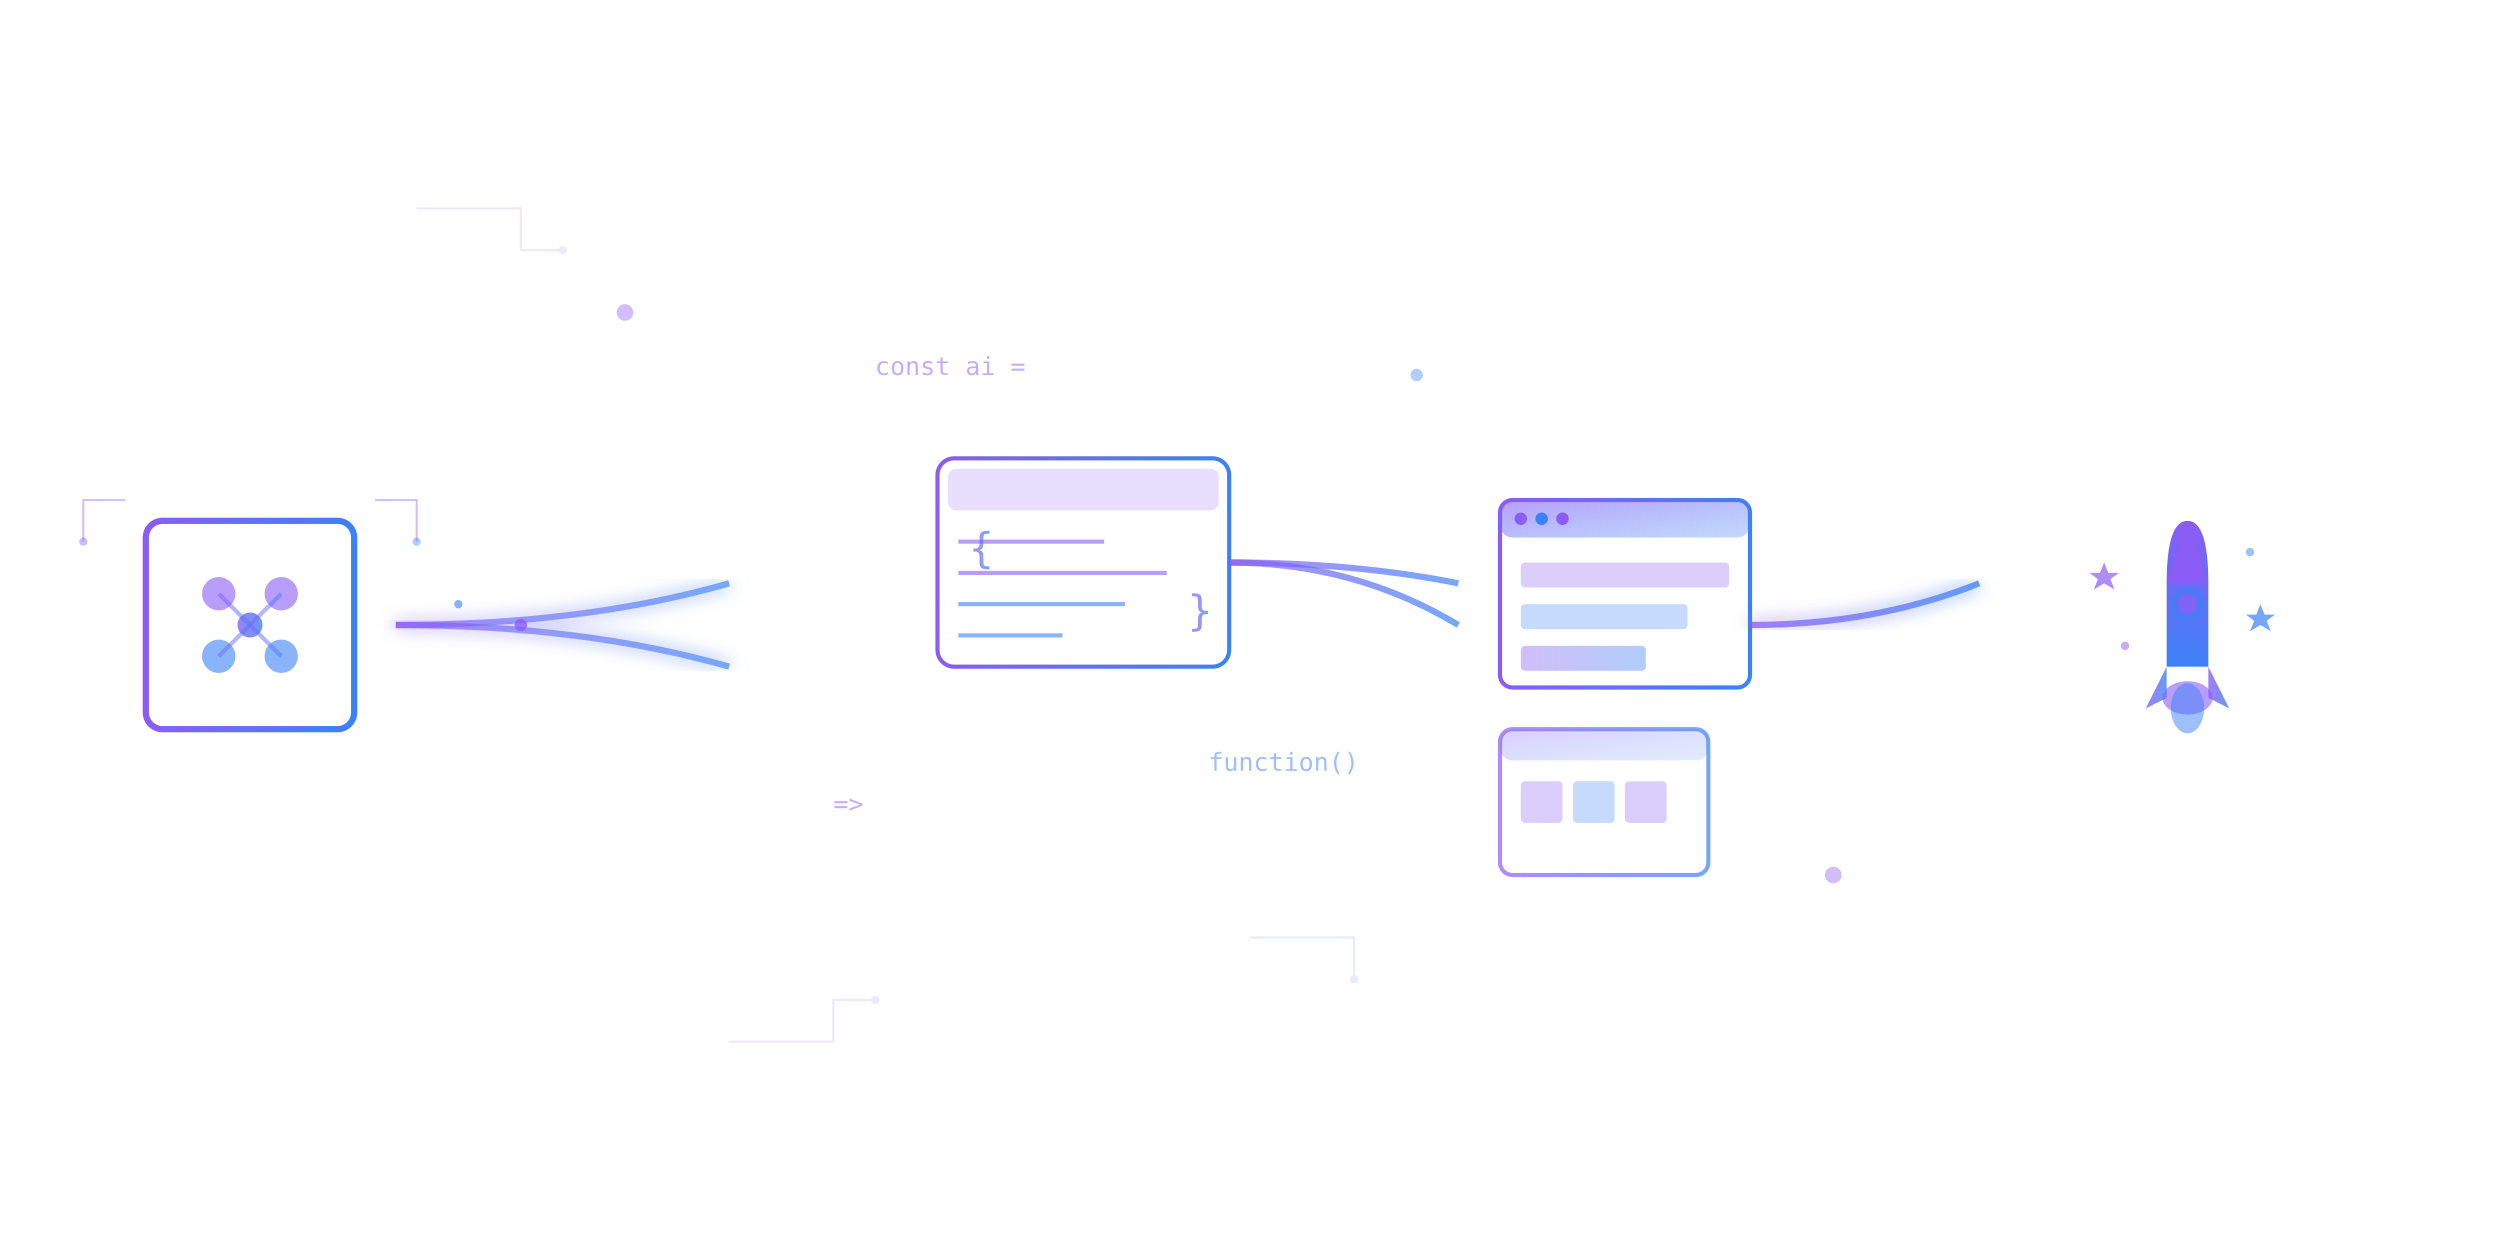
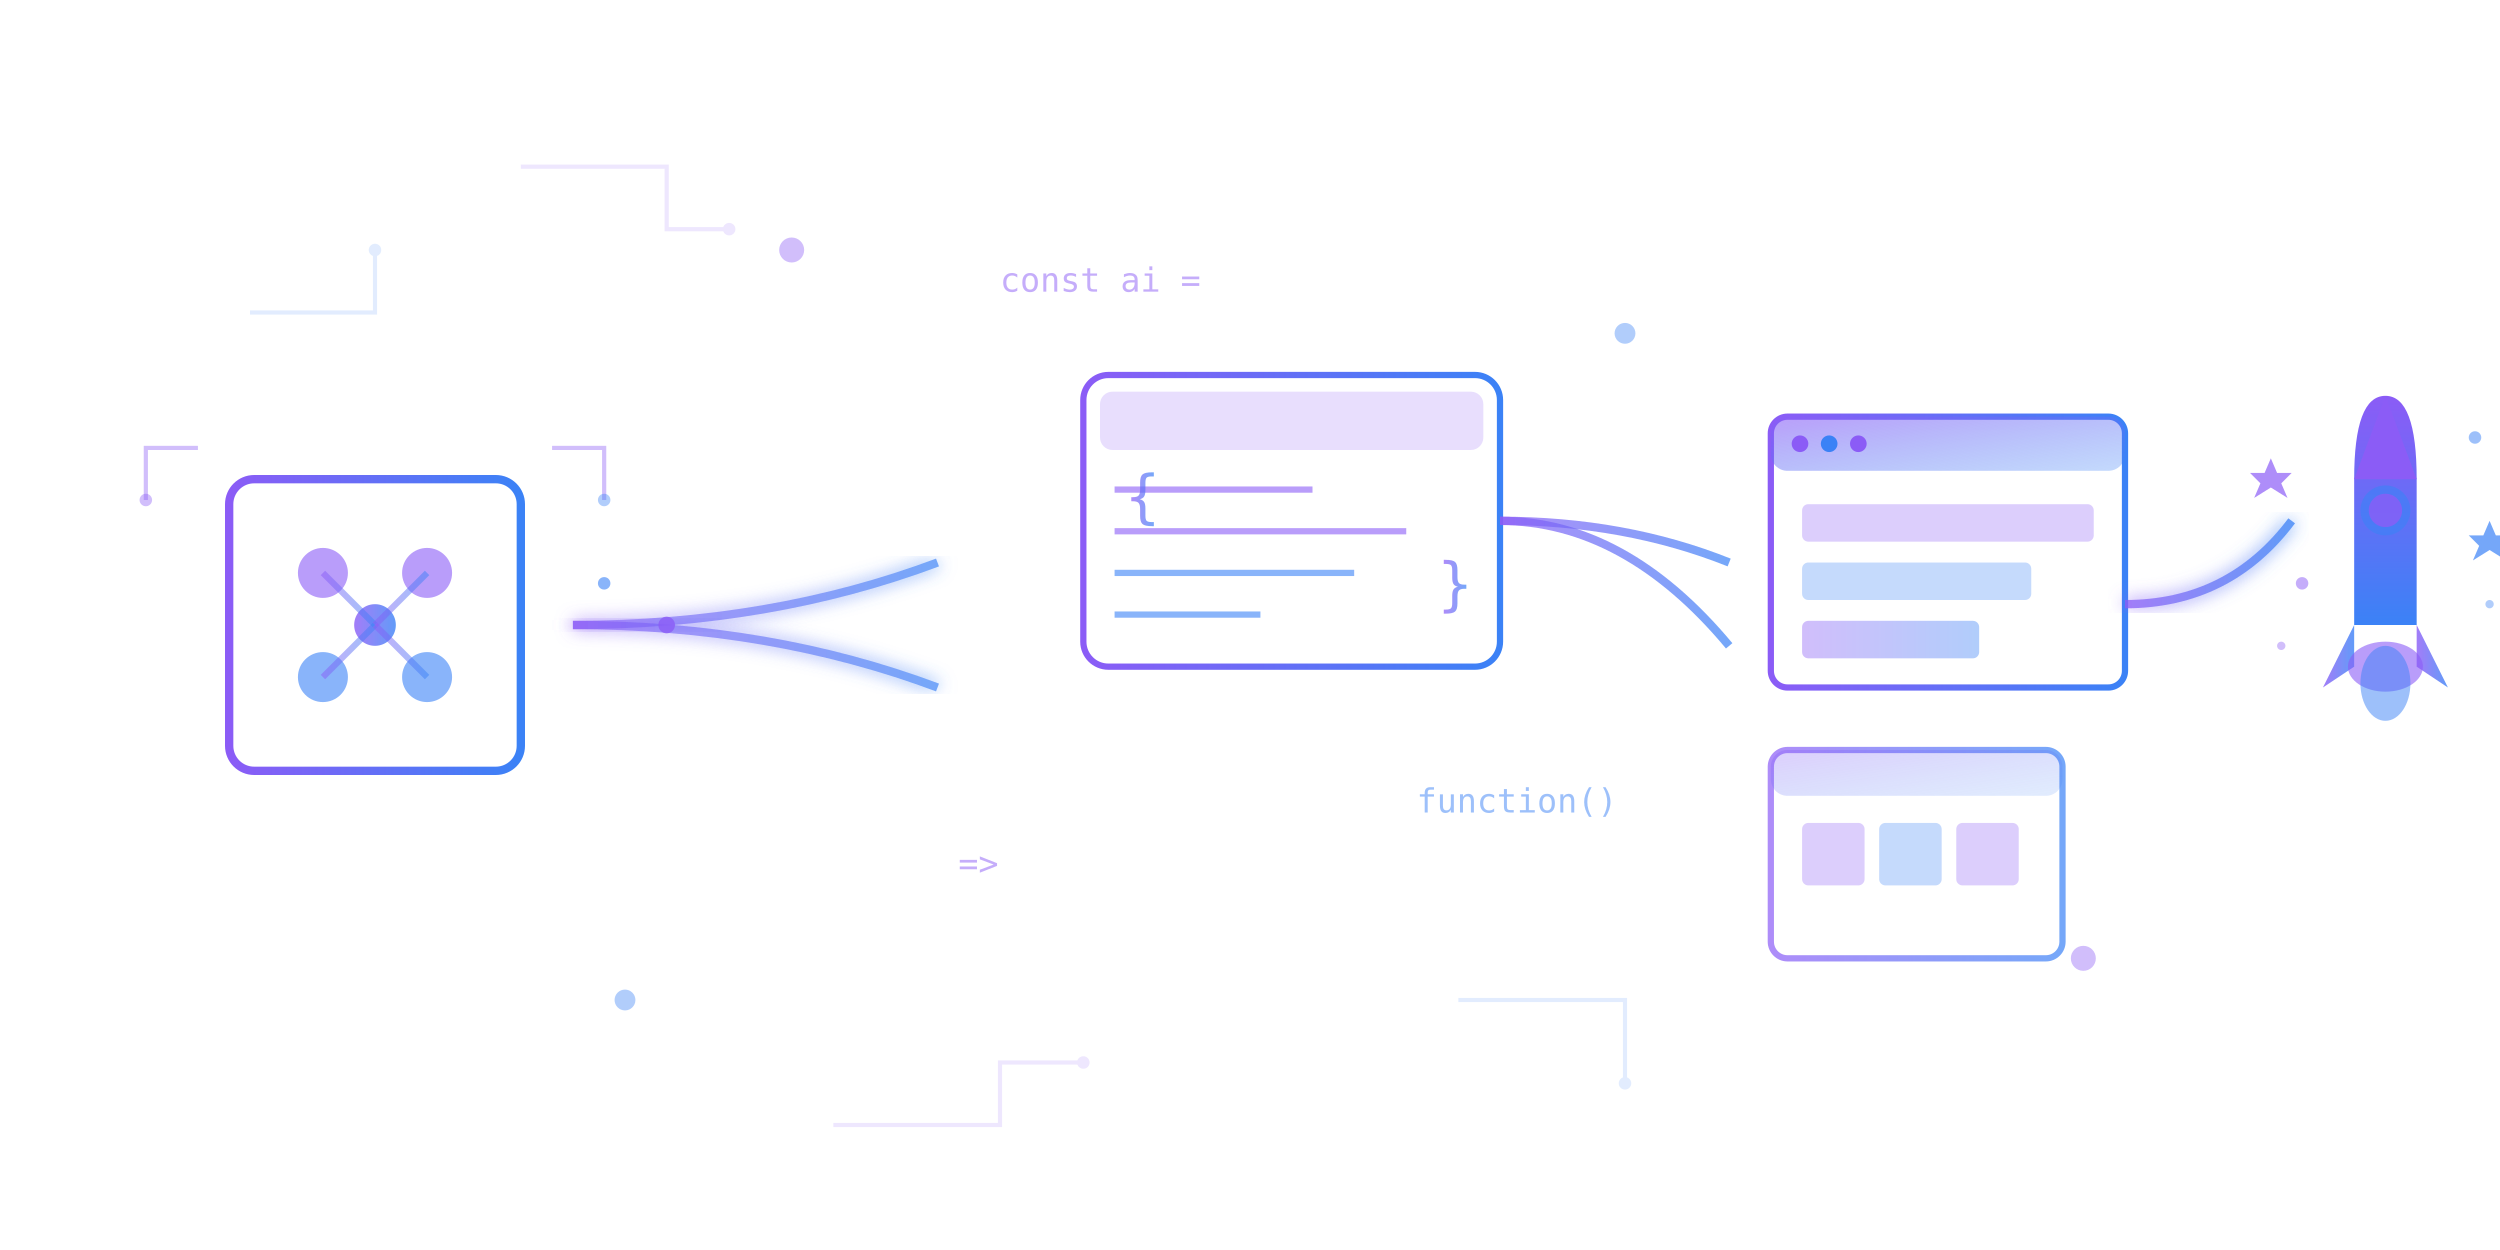
- <svg xmlns="http://www.w3.org/2000/svg" viewBox="0 0 1200 600">
+ <svg xmlns="http://www.w3.org/2000/svg" viewBox="0 0 1200 600" width="100%" height="100%">
  <defs>
    <linearGradient id="purpleBlue" x1="0%" y1="0%" x2="100%" y2="0%">
      <stop offset="0%" style="stop-color:#8b5cf6;stop-opacity:1" />
      <stop offset="100%" style="stop-color:#3b82f6;stop-opacity:1" />
    </linearGradient>
    <linearGradient id="purpleBlueVertical" x1="0%" y1="0%" x2="0%" y2="100%">
      <stop offset="0%" style="stop-color:#8b5cf6;stop-opacity:1" />
      <stop offset="100%" style="stop-color:#3b82f6;stop-opacity:1" />
    </linearGradient>
    <linearGradient id="glowGradient" x1="0%" y1="0%" x2="100%" y2="100%">
      <stop offset="0%" style="stop-color:#8b5cf6;stop-opacity:0.6" />
      <stop offset="100%" style="stop-color:#3b82f6;stop-opacity:0.3" />
    </linearGradient>
    <filter id="glow">
      <feGaussianBlur stdDeviation="4" result="coloredBlur" />
      <feMerge>
        <feMergeNode in="coloredBlur" />
        <feMergeNode in="SourceGraphic" />
      </feMerge>
    </filter>
  </defs>
-   <g transform="translate(120, 300)">
-     <rect x="-50" y="-50" width="100" height="100" rx="8" fill="none" stroke="url(#purpleBlue)" stroke-width="3" />
-     <line x1="-50" y1="-30" x2="-70" y2="-30" stroke="url(#purpleBlue)" stroke-width="2" />
-     <line x1="-50" y1="0" x2="-70" y2="0" stroke="url(#purpleBlue)" stroke-width="2" />
-     <line x1="-50" y1="30" x2="-70" y2="30" stroke="url(#purpleBlue)" stroke-width="2" />
-     <line x1="50" y1="-30" x2="70" y2="-30" stroke="url(#purpleBlue)" stroke-width="2" />
-     <line x1="50" y1="0" x2="70" y2="0" stroke="url(#purpleBlue)" stroke-width="2" />
-     <line x1="50" y1="30" x2="70" y2="30" stroke="url(#purpleBlue)" stroke-width="2" />
-     <circle cx="-15" cy="-15" r="8" fill="#8b5cf6" opacity="0.6" />
-     <circle cx="15" cy="-15" r="8" fill="#8b5cf6" opacity="0.6" />
-     <circle cx="-15" cy="15" r="8" fill="#3b82f6" opacity="0.6" />
-     <circle cx="15" cy="15" r="8" fill="#3b82f6" opacity="0.6" />
-     <circle cx="0" cy="0" r="6" fill="url(#purpleBlue)" opacity="0.8" />
-     <line x1="-15" y1="-15" x2="0" y2="0" stroke="url(#purpleBlue)" stroke-width="2" opacity="0.5" />
-     <line x1="15" y1="-15" x2="0" y2="0" stroke="url(#purpleBlue)" stroke-width="2" opacity="0.5" />
-     <line x1="-15" y1="15" x2="0" y2="0" stroke="url(#purpleBlue)" stroke-width="2" opacity="0.5" />
-     <line x1="15" y1="15" x2="0" y2="0" stroke="url(#purpleBlue)" stroke-width="2" opacity="0.5" />
-     <path d="M -60 -60 L -80 -60 L -80 -40" fill="none" stroke="#8b5cf6" stroke-width="1" opacity="0.4" />
-     <path d="M 60 -60 L 80 -60 L 80 -40" fill="none" stroke="#8b5cf6" stroke-width="1" opacity="0.4" />
-     <circle cx="-80" cy="-40" r="2" fill="#8b5cf6" opacity="0.4" />
-     <circle cx="80" cy="-40" r="2" fill="#3b82f6" opacity="0.4" />
+   <g transform="translate(180, 300)">
+     <rect x="-70" y="-70" width="140" height="140" rx="12" fill="none" stroke="url(#purpleBlue)" stroke-width="4" />
+     <line x1="-70" y1="-40" x2="-95" y2="-40" stroke="url(#purpleBlue)" stroke-width="3" />
+     <line x1="-70" y1="0" x2="-95" y2="0" stroke="url(#purpleBlue)" stroke-width="3" />
+     <line x1="-70" y1="40" x2="-95" y2="40" stroke="url(#purpleBlue)" stroke-width="3" />
+     <line x1="70" y1="-40" x2="95" y2="-40" stroke="url(#purpleBlue)" stroke-width="3" />
+     <line x1="70" y1="0" x2="95" y2="0" stroke="url(#purpleBlue)" stroke-width="3" />
+     <line x1="70" y1="40" x2="95" y2="40" stroke="url(#purpleBlue)" stroke-width="3" />
+     <circle cx="-25" cy="-25" r="12" fill="#8b5cf6" opacity="0.6" />
+     <circle cx="25" cy="-25" r="12" fill="#8b5cf6" opacity="0.6" />
+     <circle cx="-25" cy="25" r="12" fill="#3b82f6" opacity="0.6" />
+     <circle cx="25" cy="25" r="12" fill="#3b82f6" opacity="0.6" />
+     <circle cx="0" cy="0" r="10" fill="url(#purpleBlue)" opacity="0.8" />
+     <line x1="-25" y1="-25" x2="0" y2="0" stroke="url(#purpleBlue)" stroke-width="3" opacity="0.5" />
+     <line x1="25" y1="-25" x2="0" y2="0" stroke="url(#purpleBlue)" stroke-width="3" opacity="0.5" />
+     <line x1="-25" y1="25" x2="0" y2="0" stroke="url(#purpleBlue)" stroke-width="3" opacity="0.5" />
+     <line x1="25" y1="25" x2="0" y2="0" stroke="url(#purpleBlue)" stroke-width="3" opacity="0.5" />
+     <path d="M -85 -85 L -110 -85 L -110 -60" fill="none" stroke="#8b5cf6" stroke-width="2" opacity="0.4" />
+     <path d="M 85 -85 L 110 -85 L 110 -60" fill="none" stroke="#8b5cf6" stroke-width="2" opacity="0.4" />
+     <circle cx="-110" cy="-60" r="3" fill="#8b5cf6" opacity="0.4" />
+     <circle cx="110" cy="-60" r="3" fill="#3b82f6" opacity="0.4" />
  </g>
-   <path d="M 190 300 Q 280 300 350 280" fill="none" stroke="url(#purpleBlue)" stroke-width="3" opacity="0.7" filter="url(#glow)" />
-   <path d="M 190 300 Q 280 300 350 300" fill="none" stroke="url(#purpleBlue)" stroke-width="4" opacity="0.9" />
-   <path d="M 190 300 Q 280 300 350 320" fill="none" stroke="url(#purpleBlue)" stroke-width="3" opacity="0.7" filter="url(#glow)" />
-   <circle cx="250" cy="300" r="3" fill="#8b5cf6" opacity="0.8">
-     <animate attributeName="cx" values="250;350" dur="2s" repeatCount="indefinite" />
+   <path d="M 275 300 Q 370 300 450 270" fill="none" stroke="url(#purpleBlue)" stroke-width="4" opacity="0.7" filter="url(#glow)" />
+   <path d="M 275 300 Q 370 300 450 300" fill="none" stroke="url(#purpleBlue)" stroke-width="5" opacity="0.9" />
+   <path d="M 275 300 Q 370 300 450 330" fill="none" stroke="url(#purpleBlue)" stroke-width="4" opacity="0.7" filter="url(#glow)" />
+   <circle cx="320" cy="300" r="4" fill="#8b5cf6" opacity="0.8">
+     <animate attributeName="cx" values="320;450" dur="2s" repeatCount="indefinite" />
  </circle>
-   <circle cx="220" cy="290" r="2" fill="#3b82f6" opacity="0.6">
-     <animate attributeName="cx" values="220;330" dur="2.5s" repeatCount="indefinite" />
+   <circle cx="290" cy="280" r="3" fill="#3b82f6" opacity="0.6">
+     <animate attributeName="cx" values="290;430" dur="2.5s" repeatCount="indefinite" />
  </circle>
-   <g transform="translate(450, 220)">
-     <rect x="0" y="0" width="140" height="100" rx="8" fill="none" stroke="url(#purpleBlue)" stroke-width="2" />
-     <rect x="5" y="5" width="130" height="20" rx="4" fill="#8b5cf6" opacity="0.2" />
-     <line x1="10" y1="40" x2="80" y2="40" stroke="#8b5cf6" stroke-width="2" opacity="0.6" />
-     <line x1="10" y1="55" x2="110" y2="55" stroke="#8b5cf6" stroke-width="2" opacity="0.6" />
-     <line x1="10" y1="70" x2="90" y2="70" stroke="#3b82f6" stroke-width="2" opacity="0.6" />
-     <line x1="10" y1="85" x2="60" y2="85" stroke="#3b82f6" stroke-width="2" opacity="0.6" />
-     <text x="15" y="50" font-family="monospace" font-size="20" fill="url(#purpleBlue)" opacity="0.7">{</text>
-     <text x="120" y="80" font-family="monospace" font-size="20" fill="url(#purpleBlue)" opacity="0.7">}</text>
+   <g transform="translate(520, 180)">
+     <rect x="0" y="0" width="200" height="140" rx="12" fill="none" stroke="url(#purpleBlue)" stroke-width="3" />
+     <rect x="8" y="8" width="184" height="28" rx="6" fill="#8b5cf6" opacity="0.2" />
+     <line x1="15" y1="55" x2="110" y2="55" stroke="#8b5cf6" stroke-width="3" opacity="0.6" />
+     <line x1="15" y1="75" x2="155" y2="75" stroke="#8b5cf6" stroke-width="3" opacity="0.6" />
+     <line x1="15" y1="95" x2="130" y2="95" stroke="#3b82f6" stroke-width="3" opacity="0.6" />
+     <line x1="15" y1="115" x2="85" y2="115" stroke="#3b82f6" stroke-width="3" opacity="0.6" />
+     <text x="20" y="68" font-family="monospace" font-size="28" fill="url(#purpleBlue)" opacity="0.7">{</text>
+     <text x="170" y="110" font-family="monospace" font-size="28" fill="url(#purpleBlue)" opacity="0.7">}</text>
  </g>
  <g opacity="0.5">
-     <text x="420" y="180" font-family="monospace" font-size="12" fill="#8b5cf6">const ai =</text>
-     <text x="580" y="370" font-family="monospace" font-size="12" fill="#3b82f6">function()</text>
-     <text x="400" y="390" font-family="monospace" font-size="12" fill="#8b5cf6">=&gt;</text>
+     <text x="480" y="140" font-family="monospace" font-size="16" fill="#8b5cf6">const ai =</text>
+     <text x="680" y="390" font-family="monospace" font-size="16" fill="#3b82f6">function()</text>
+     <text x="460" y="420" font-family="monospace" font-size="16" fill="#8b5cf6">=&gt;</text>
  </g>
-   <path d="M 590 270 Q 650 270 700 280" fill="none" stroke="url(#purpleBlue)" stroke-width="3" opacity="0.7" />
-   <path d="M 590 270 Q 650 270 700 300" fill="none" stroke="url(#purpleBlue)" stroke-width="3" opacity="0.7" />
-   <g transform="translate(720, 240)">
-     <rect x="0" y="0" width="120" height="90" rx="6" fill="none" stroke="url(#purpleBlue)" stroke-width="2" />
-     <rect x="0" y="0" width="120" height="18" rx="6" fill="url(#glowGradient)" />
-     <circle cx="10" cy="9" r="3" fill="#8b5cf6" />
-     <circle cx="20" cy="9" r="3" fill="#3b82f6" />
-     <circle cx="30" cy="9" r="3" fill="#8b5cf6" />
-     <rect x="10" y="30" width="100" height="12" rx="2" fill="#8b5cf6" opacity="0.3" />
-     <rect x="10" y="50" width="80" height="12" rx="2" fill="#3b82f6" opacity="0.3" />
-     <rect x="10" y="70" width="60" height="12" rx="2" fill="url(#purpleBlue)" opacity="0.4" />
+   <path d="M 720 250 Q 780 250 830 270" fill="none" stroke="url(#purpleBlue)" stroke-width="4" opacity="0.7" />
+   <path d="M 720 250 Q 780 250 830 310" fill="none" stroke="url(#purpleBlue)" stroke-width="4" opacity="0.7" />
+   <g transform="translate(850, 200)">
+     <rect x="0" y="0" width="170" height="130" rx="8" fill="none" stroke="url(#purpleBlue)" stroke-width="3" />
+     <rect x="0" y="0" width="170" height="26" rx="8" fill="url(#glowGradient)" />
+     <circle cx="14" cy="13" r="4" fill="#8b5cf6" />
+     <circle cx="28" cy="13" r="4" fill="#3b82f6" />
+     <circle cx="42" cy="13" r="4" fill="#8b5cf6" />
+     <rect x="15" y="42" width="140" height="18" rx="3" fill="#8b5cf6" opacity="0.3" />
+     <rect x="15" y="70" width="110" height="18" rx="3" fill="#3b82f6" opacity="0.3" />
+     <rect x="15" y="98" width="85" height="18" rx="3" fill="url(#purpleBlue)" opacity="0.4" />
  </g>
-   <g transform="translate(720, 350)">
-     <rect x="0" y="0" width="100" height="70" rx="6" fill="none" stroke="url(#purpleBlue)" stroke-width="2" opacity="0.7" />
-     <rect x="0" y="0" width="100" height="15" rx="6" fill="url(#glowGradient)" opacity="0.5" />
-     <rect x="10" y="25" width="20" height="20" rx="2" fill="#8b5cf6" opacity="0.3" />
-     <rect x="35" y="25" width="20" height="20" rx="2" fill="#3b82f6" opacity="0.3" />
-     <rect x="60" y="25" width="20" height="20" rx="2" fill="#8b5cf6" opacity="0.3" />
+   <g transform="translate(850, 360)">
+     <rect x="0" y="0" width="140" height="100" rx="8" fill="none" stroke="url(#purpleBlue)" stroke-width="3" opacity="0.7" />
+     <rect x="0" y="0" width="140" height="22" rx="8" fill="url(#glowGradient)" opacity="0.5" />
+     <rect x="15" y="35" width="30" height="30" rx="3" fill="#8b5cf6" opacity="0.3" />
+     <rect x="52" y="35" width="30" height="30" rx="3" fill="#3b82f6" opacity="0.3" />
+     <rect x="89" y="35" width="30" height="30" rx="3" fill="#8b5cf6" opacity="0.3" />
  </g>
-   <path d="M 840 300 Q 900 300 950 280" fill="none" stroke="url(#purpleBlue)" stroke-width="3" opacity="0.8" filter="url(#glow)" />
-   <g transform="translate(1000, 240)">
-     <path d="M 40 80 L 40 40 Q 40 10 50 10 L 50 10 Q 60 10 60 40 L 60 80" fill="url(#purpleBlueVertical)" stroke="none" />
-     <path d="M 40 40 L 50 10 L 60 40 Z" fill="#8b5cf6" />
-     <circle cx="50" cy="50" r="8" fill="#3b82f6" opacity="0.6" />
-     <circle cx="50" cy="50" r="5" fill="#8b5cf6" opacity="0.8" />
-     <path d="M 40 80 L 30 100 L 40 95 Z" fill="url(#purpleBlue)" opacity="0.8" />
-     <path d="M 60 80 L 70 100 L 60 95 Z" fill="url(#purpleBlue)" opacity="0.8" />
-     <ellipse cx="50" cy="95" rx="12" ry="8" fill="#8b5cf6" opacity="0.6">
-       <animate attributeName="ry" values="8;12;8" dur="0.5s" repeatCount="indefinite" />
+   <path d="M 1020 290 Q 1070 290 1100 250" fill="none" stroke="url(#purpleBlue)" stroke-width="4" opacity="0.8" filter="url(#glow)" />
+   <g transform="translate(1080, 180)">
+     <path d="M 50 120 L 50 50 Q 50 10 65 10 L 65 10 Q 80 10 80 50 L 80 120" fill="url(#purpleBlueVertical)" stroke="none" />
+     <path d="M 50 50 L 65 10 L 80 50 Z" fill="#8b5cf6" />
+     <circle cx="65" cy="65" r="12" fill="#3b82f6" opacity="0.6" />
+     <circle cx="65" cy="65" r="8" fill="#8b5cf6" opacity="0.8" />
+     <path d="M 50 120 L 35 150 L 50 140 Z" fill="url(#purpleBlue)" opacity="0.8" />
+     <path d="M 80 120 L 95 150 L 80 140 Z" fill="url(#purpleBlue)" opacity="0.8" />
+     <ellipse cx="65" cy="140" rx="18" ry="12" fill="#8b5cf6" opacity="0.6">
+       <animate attributeName="ry" values="12;18;12" dur="0.5s" repeatCount="indefinite" />
    </ellipse>
-     <ellipse cx="50" cy="100" rx="8" ry="12" fill="#3b82f6" opacity="0.5">
-       <animate attributeName="ry" values="12;18;12" dur="0.6s" repeatCount="indefinite" />
+     <ellipse cx="65" cy="148" rx="12" ry="18" fill="#3b82f6" opacity="0.5">
+       <animate attributeName="ry" values="18;26;18" dur="0.6s" repeatCount="indefinite" />
    </ellipse>
-     <path d="M 10 30 L 12 35 L 17 35 L 13 38 L 15 43 L 10 40 L 5 43 L 7 38 L 3 35 L 8 35 Z" fill="#8b5cf6" opacity="0.7" />
-     <path d="M 85 50 L 87 55 L 92 55 L 88 58 L 90 63 L 85 60 L 80 63 L 82 58 L 78 55 L 83 55 Z" fill="#3b82f6" opacity="0.7" />
-     <circle cx="20" cy="70" r="2" fill="#8b5cf6" opacity="0.5" />
-     <circle cx="80" cy="25" r="2" fill="#3b82f6" opacity="0.5" />
-     <line x1="50" y1="100" x2="50" y2="120" stroke="url(#purpleBlue)" stroke-width="2" opacity="0.3" stroke-dasharray="4,4">
-       <animate attributeName="y2" values="120;140" dur="1s" repeatCount="indefinite" />
+     <path d="M 10 40 L 13 47 L 20 47 L 15 52 L 18 59 L 10 54 L 2 59 L 5 52 L 0 47 L 7 47 Z" fill="#8b5cf6" opacity="0.7" />
+     <path d="M 115 70 L 118 77 L 125 77 L 120 82 L 123 89 L 115 84 L 107 89 L 110 82 L 105 77 L 112 77 Z" fill="#3b82f6" opacity="0.7" />
+     <circle cx="25" cy="100" r="3" fill="#8b5cf6" opacity="0.5" />
+     <circle cx="108" cy="30" r="3" fill="#3b82f6" opacity="0.5" />
+     <circle cx="15" cy="130" r="2" fill="#8b5cf6" opacity="0.4" />
+     <circle cx="115" cy="110" r="2" fill="#3b82f6" opacity="0.4" />
+     <line x1="65" y1="150" x2="65" y2="175" stroke="url(#purpleBlue)" stroke-width="3" opacity="0.3" stroke-dasharray="6,6">
+       <animate attributeName="y2" values="175;200" dur="1s" repeatCount="indefinite" />
    </line>
  </g>
  <g opacity="0.15">
-     <path d="M 200 100 L 250 100 L 250 120 L 270 120" stroke="#8b5cf6" stroke-width="1" fill="none" />
-     <circle cx="270" cy="120" r="2" fill="#8b5cf6" />
-     <path d="M 600 450 L 650 450 L 650 470" stroke="#3b82f6" stroke-width="1" fill="none" />
-     <circle cx="650" cy="470" r="2" fill="#3b82f6" />
-     <path d="M 350 500 L 400 500 L 400 480 L 420 480" stroke="#8b5cf6" stroke-width="1" fill="none" />
-     <circle cx="420" cy="480" r="2" fill="#8b5cf6" />
+     <path d="M 250 80 L 320 80 L 320 110 L 350 110" stroke="#8b5cf6" stroke-width="2" fill="none" />
+     <circle cx="350" cy="110" r="3" fill="#8b5cf6" />
+     <path d="M 700 480 L 780 480 L 780 520" stroke="#3b82f6" stroke-width="2" fill="none" />
+     <circle cx="780" cy="520" r="3" fill="#3b82f6" />
+     <path d="M 400 540 L 480 540 L 480 510 L 520 510" stroke="#8b5cf6" stroke-width="2" fill="none" />
+     <circle cx="520" cy="510" r="3" fill="#8b5cf6" />
+     <path d="M 120 150 L 180 150 L 180 120" stroke="#3b82f6" stroke-width="2" fill="none" />
+     <circle cx="180" cy="120" r="3" fill="#3b82f6" />
  </g>
-   <circle cx="300" cy="150" r="4" fill="#8b5cf6" opacity="0.4">
-     <animate attributeName="cy" values="150;140;150" dur="3s" repeatCount="indefinite" />
+   <circle cx="380" cy="120" r="6" fill="#8b5cf6" opacity="0.4">
+     <animate attributeName="cy" values="120;105;120" dur="3s" repeatCount="indefinite" />
  </circle>
-   <circle cx="680" cy="180" r="3" fill="#3b82f6" opacity="0.4">
-     <animate attributeName="cy" values="180;170;180" dur="2.5s" repeatCount="indefinite" />
+   <circle cx="780" cy="160" r="5" fill="#3b82f6" opacity="0.4">
+     <animate attributeName="cy" values="160;145;160" dur="2.5s" repeatCount="indefinite" />
  </circle>
-   <circle cx="880" cy="420" r="4" fill="#8b5cf6" opacity="0.4">
-     <animate attributeName="cy" values="420;430;420" dur="3.5s" repeatCount="indefinite" />
+   <circle cx="1000" cy="460" r="6" fill="#8b5cf6" opacity="0.4">
+     <animate attributeName="cy" values="460;475;460" dur="3.5s" repeatCount="indefinite" />
+   </circle>
+   <circle cx="300" cy="480" r="5" fill="#3b82f6" opacity="0.4">
+     <animate attributeName="cy" values="480;495;480" dur="3s" repeatCount="indefinite" />
  </circle>
</svg>
